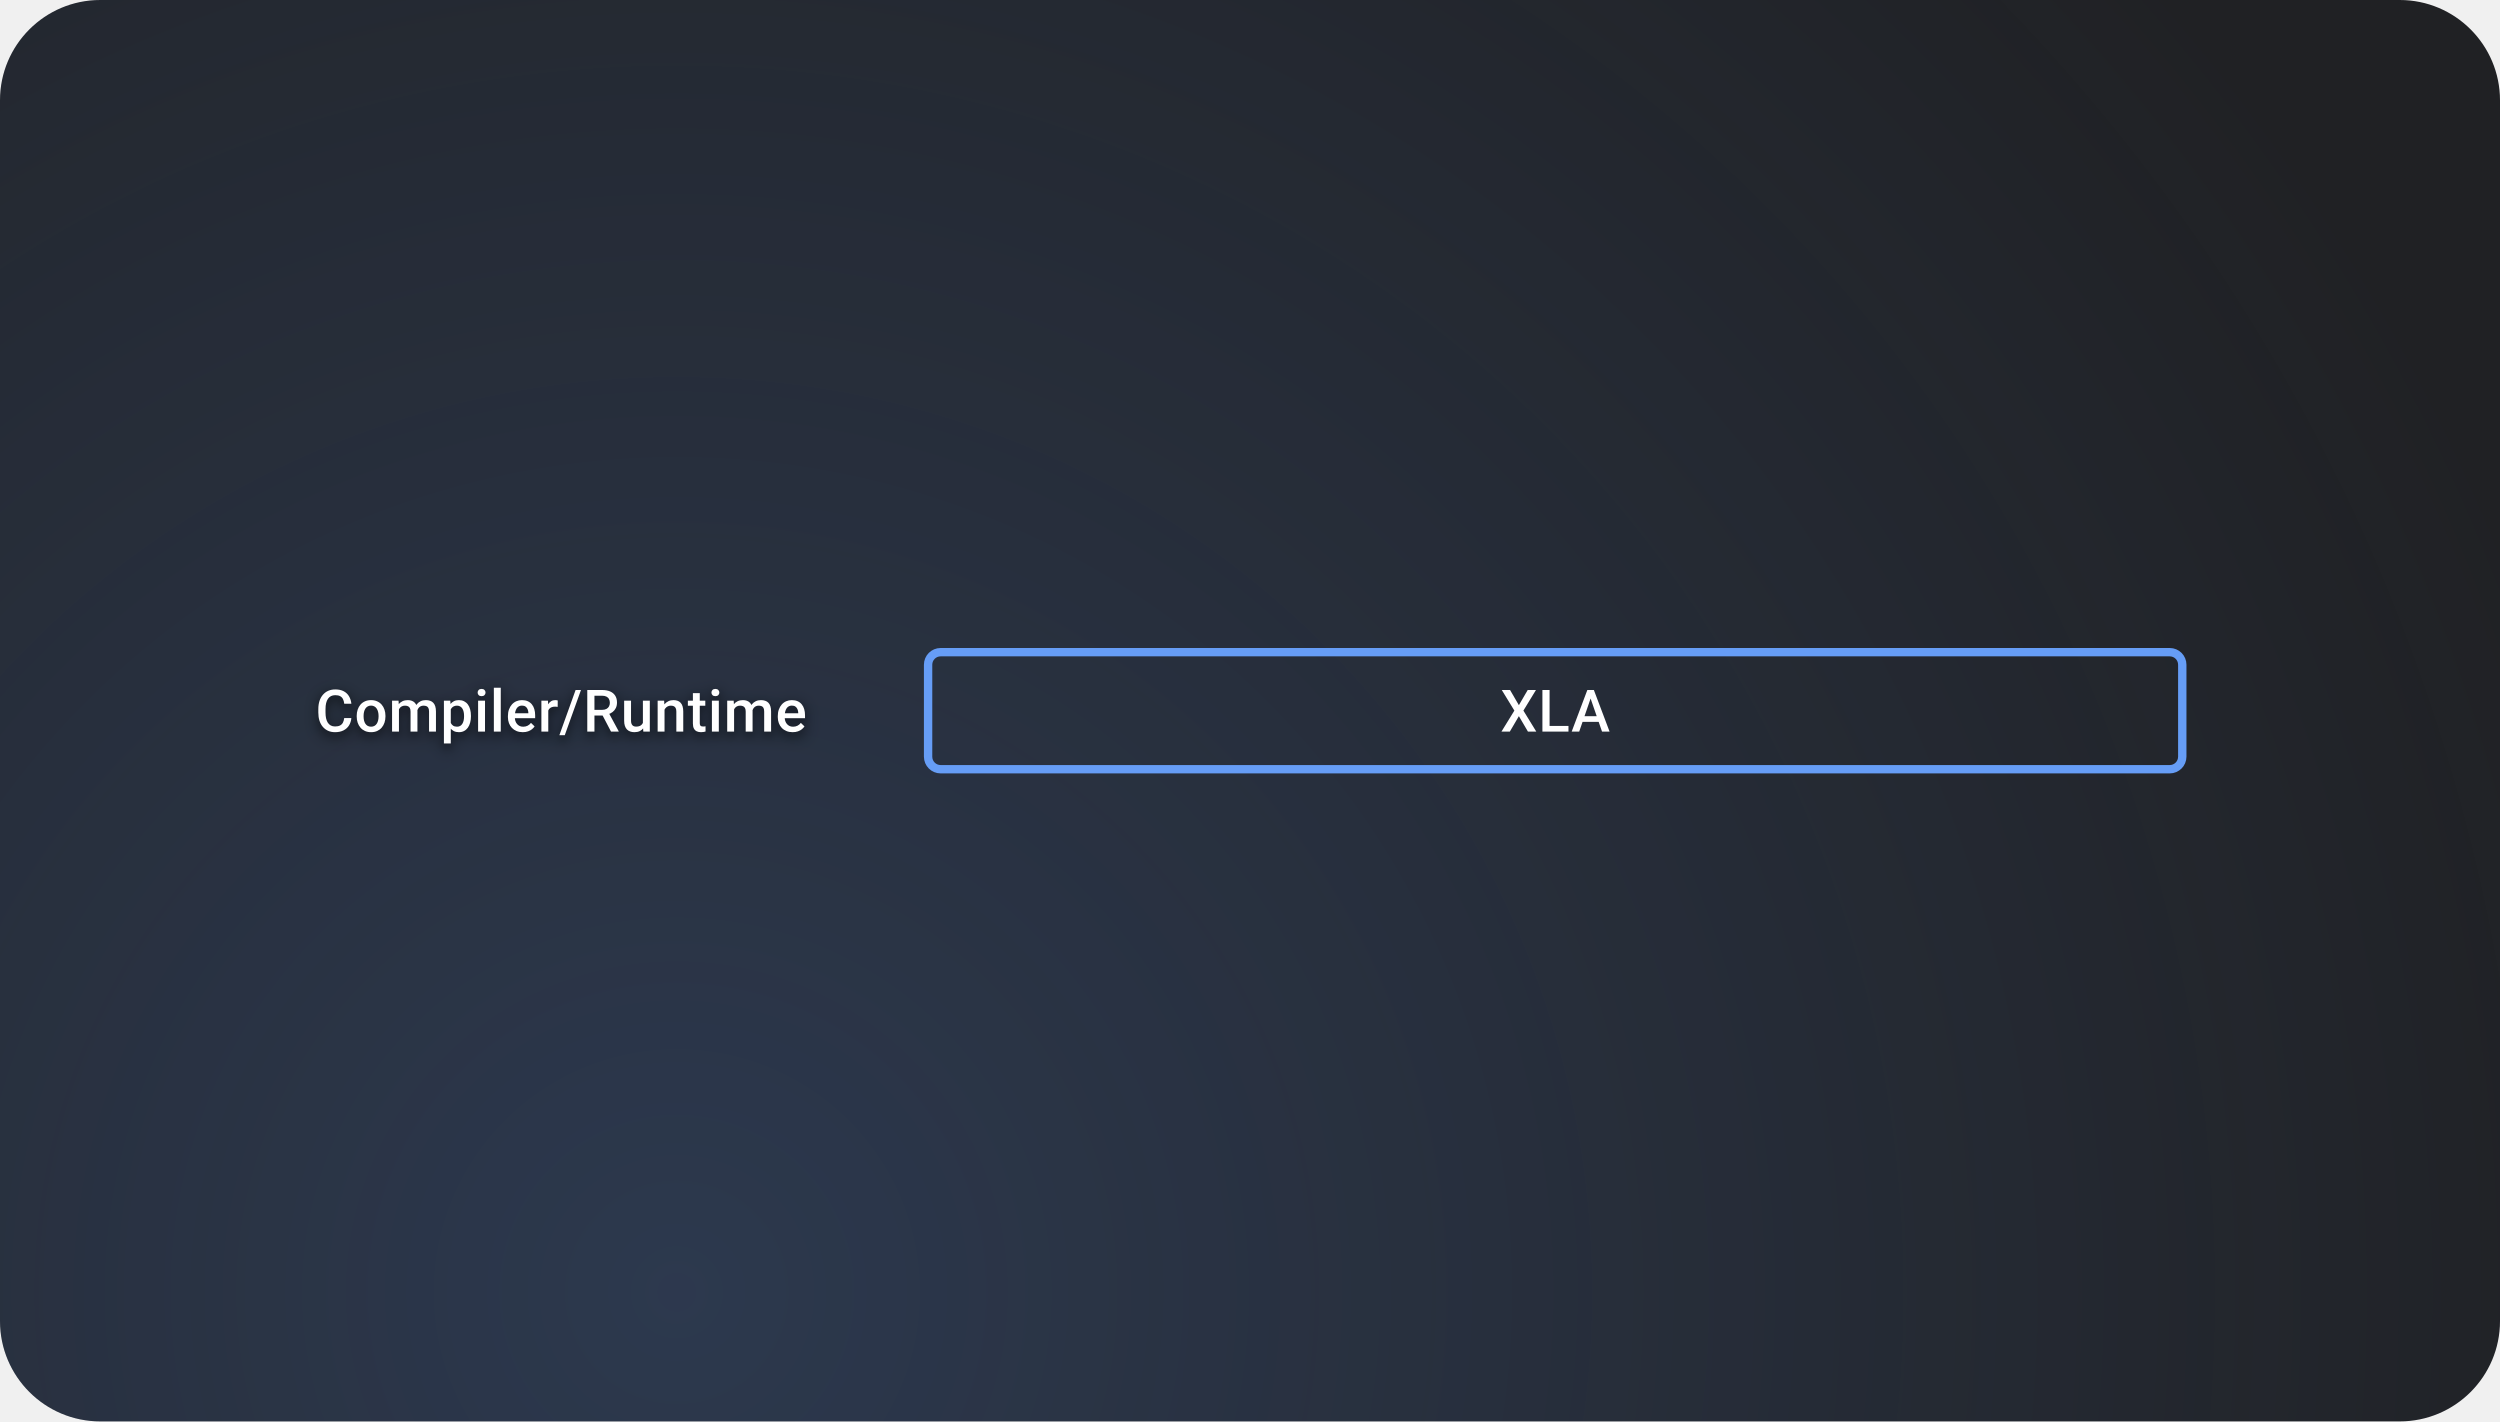
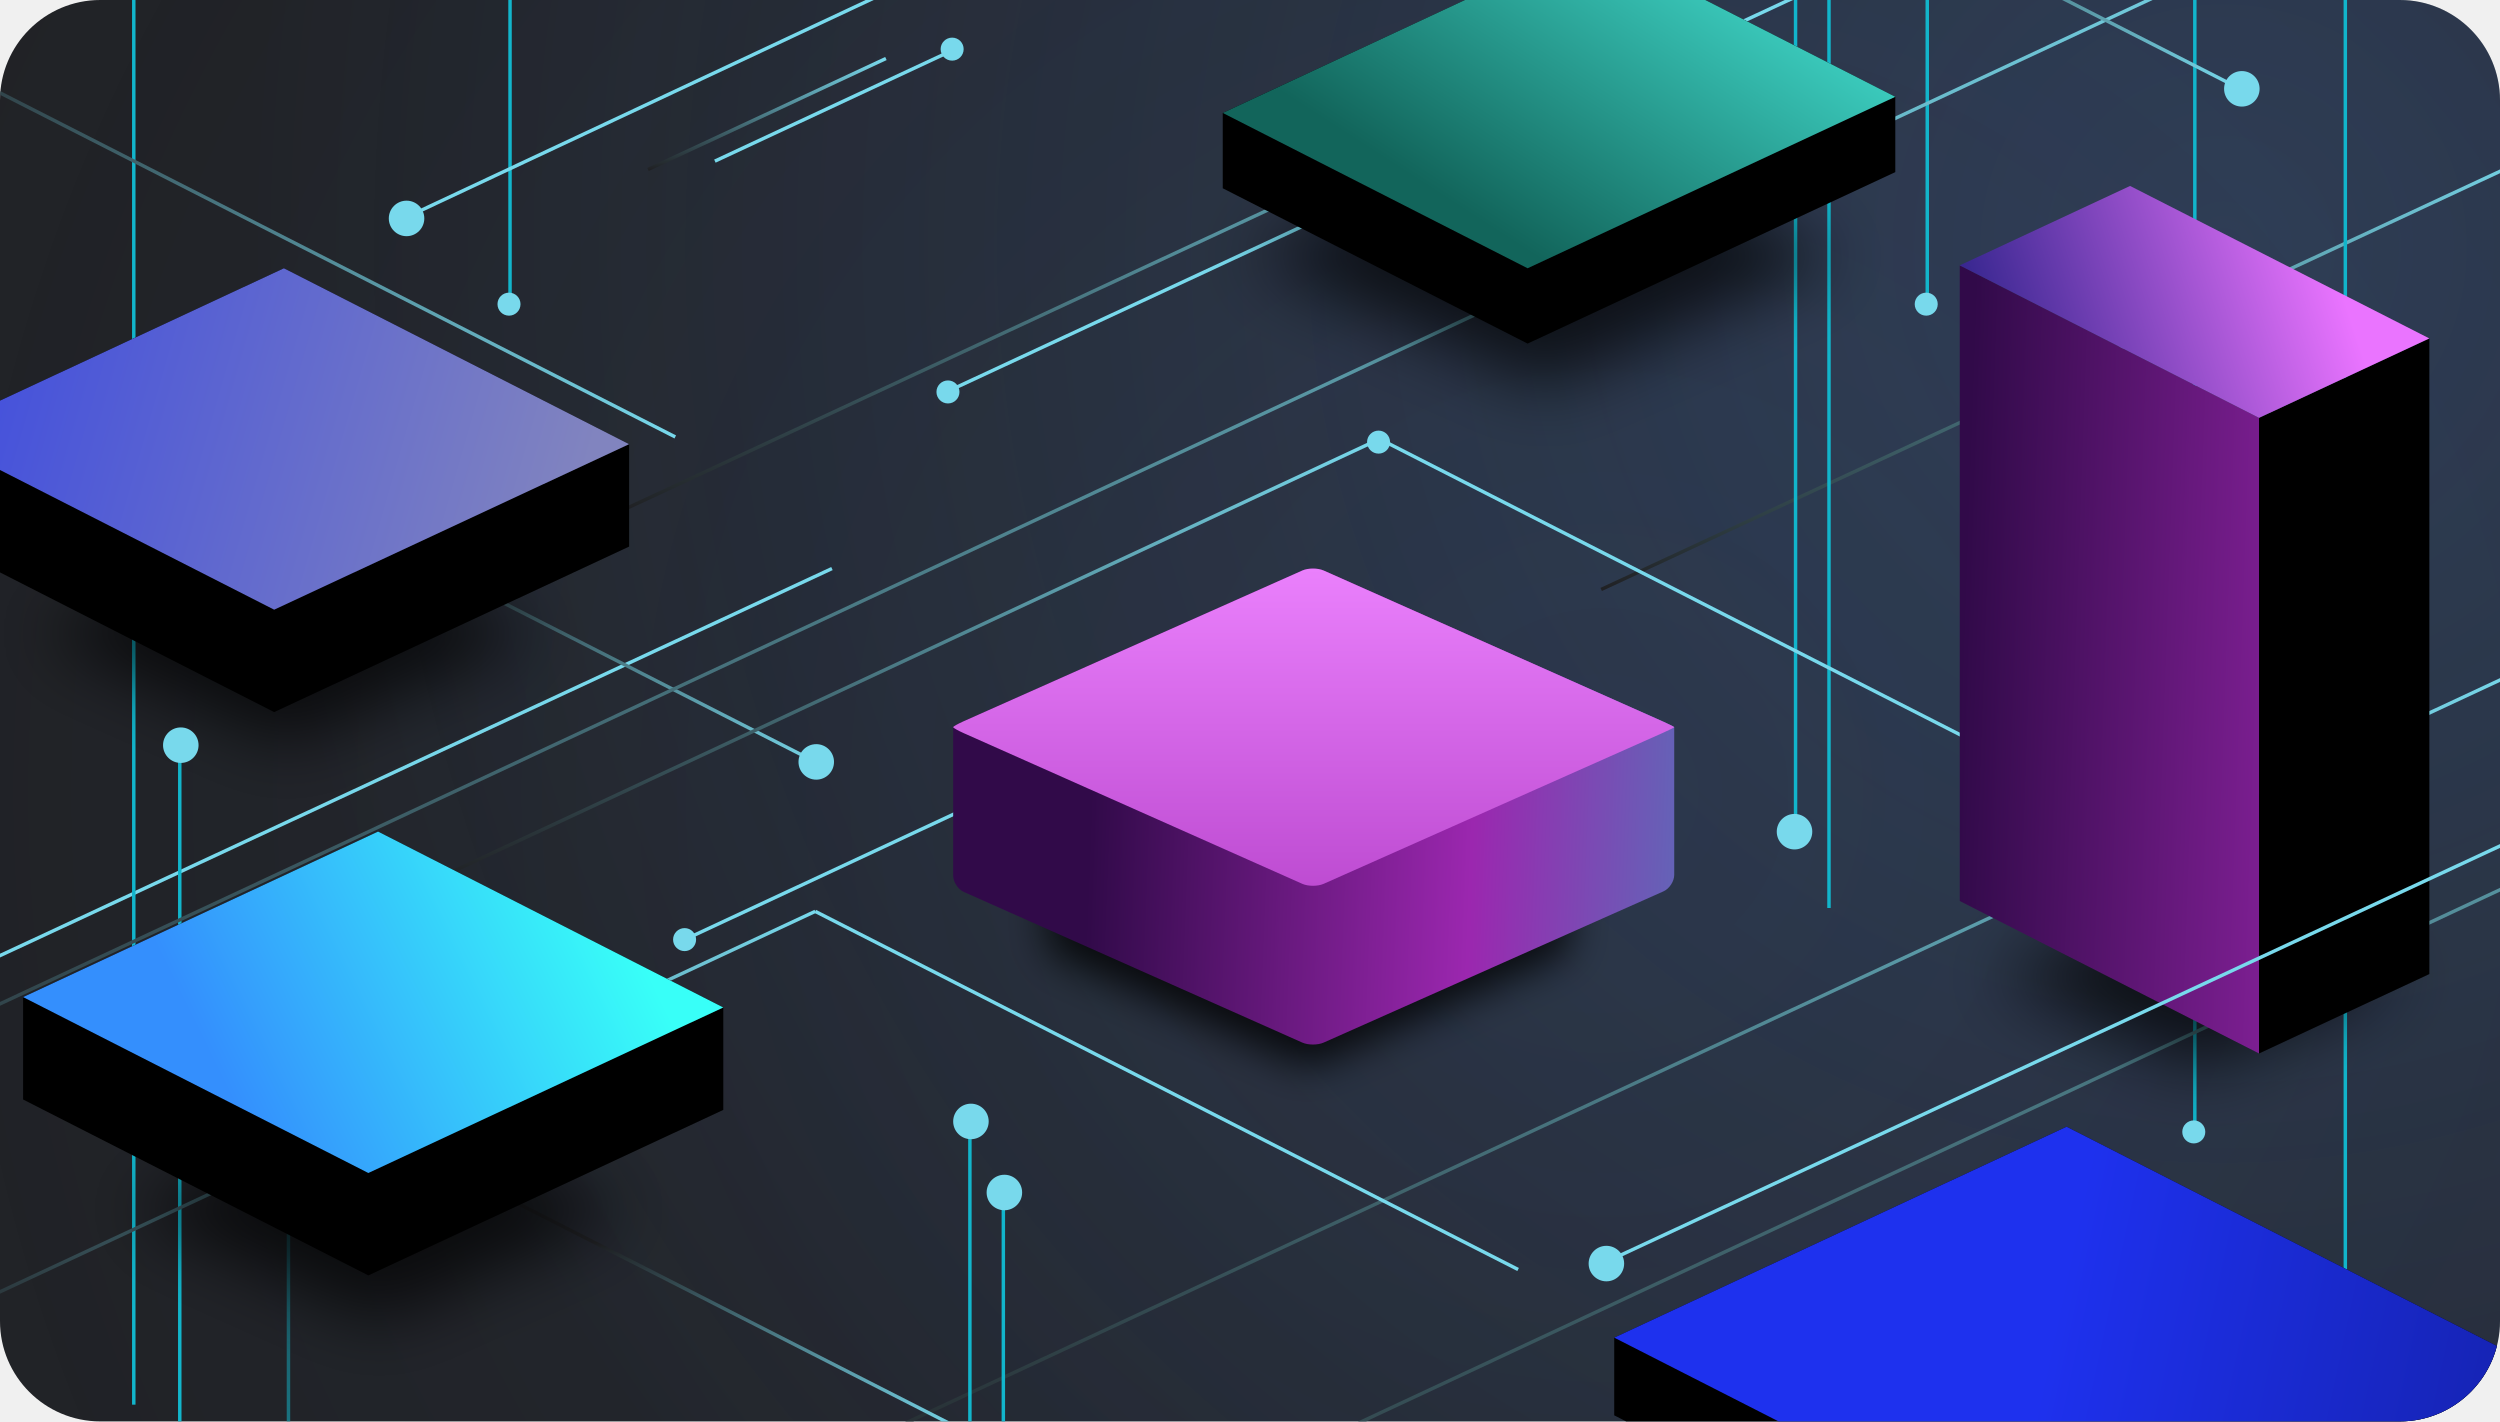
<svg xmlns="http://www.w3.org/2000/svg" width="598" height="340" viewBox="0 0 598 340" fill="none">
-   <g clip-path="url(#clip0_671_90)">
+   <g clip-path="url(#clip0_829_1650)">
    <rect width="598" height="340" rx="24" fill="#202124" />
-     <circle cx="163.5" cy="307.5" r="469.5" fill="url(#paint0_radial_671_90)" fill-opacity="0.2" />
-     <g filter="url(#filter0_dd_671_90)">
-       <path d="M82.334 171.76H84.043C83.988 172.411 83.806 172.993 83.496 173.503C83.186 174.009 82.751 174.408 82.19 174.699C81.63 174.991 80.949 175.137 80.147 175.137C79.531 175.137 78.978 175.027 78.485 174.809C77.993 174.585 77.572 174.271 77.221 173.865C76.87 173.455 76.601 172.961 76.414 172.382C76.232 171.803 76.141 171.156 76.141 170.44V169.613C76.141 168.898 76.234 168.251 76.421 167.672C76.612 167.093 76.886 166.599 77.241 166.188C77.597 165.774 78.023 165.457 78.519 165.238C79.021 165.02 79.584 164.91 80.208 164.91C81.001 164.91 81.671 165.056 82.218 165.348C82.765 165.639 83.189 166.043 83.489 166.558C83.795 167.073 83.981 167.663 84.05 168.328H82.341C82.295 167.9 82.195 167.533 82.04 167.228C81.89 166.922 81.666 166.69 81.37 166.53C81.074 166.366 80.686 166.284 80.208 166.284C79.816 166.284 79.474 166.357 79.183 166.503C78.891 166.649 78.647 166.863 78.451 167.146C78.255 167.428 78.107 167.777 78.007 168.191C77.911 168.602 77.863 169.071 77.863 169.6V170.44C77.863 170.942 77.907 171.397 77.993 171.808C78.084 172.213 78.221 172.562 78.403 172.854C78.59 173.145 78.827 173.371 79.114 173.53C79.401 173.69 79.745 173.77 80.147 173.77C80.634 173.77 81.028 173.692 81.329 173.537C81.634 173.382 81.865 173.157 82.019 172.86C82.179 172.56 82.284 172.193 82.334 171.76ZM85.323 171.384V171.227C85.323 170.693 85.4 170.199 85.555 169.743C85.71 169.283 85.934 168.884 86.225 168.547C86.522 168.205 86.882 167.941 87.305 167.754C87.734 167.562 88.217 167.467 88.755 167.467C89.297 167.467 89.78 167.562 90.204 167.754C90.632 167.941 90.995 168.205 91.291 168.547C91.587 168.884 91.813 169.283 91.968 169.743C92.123 170.199 92.2 170.693 92.2 171.227V171.384C92.2 171.917 92.123 172.411 91.968 172.867C91.813 173.323 91.587 173.722 91.291 174.063C90.995 174.401 90.635 174.665 90.211 174.856C89.787 175.043 89.306 175.137 88.768 175.137C88.226 175.137 87.741 175.043 87.312 174.856C86.888 174.665 86.528 174.401 86.232 174.063C85.936 173.722 85.71 173.323 85.555 172.867C85.4 172.411 85.323 171.917 85.323 171.384ZM86.971 171.227V171.384C86.971 171.716 87.005 172.031 87.073 172.327C87.141 172.623 87.249 172.883 87.394 173.106C87.54 173.33 87.727 173.505 87.955 173.633C88.183 173.76 88.454 173.824 88.768 173.824C89.074 173.824 89.338 173.76 89.561 173.633C89.789 173.505 89.976 173.33 90.122 173.106C90.268 172.883 90.375 172.623 90.443 172.327C90.516 172.031 90.552 171.716 90.552 171.384V171.227C90.552 170.898 90.516 170.589 90.443 170.297C90.375 170.001 90.265 169.739 90.115 169.511C89.969 169.283 89.782 169.105 89.555 168.978C89.331 168.845 89.065 168.779 88.755 168.779C88.445 168.779 88.176 168.845 87.948 168.978C87.725 169.105 87.54 169.283 87.394 169.511C87.249 169.739 87.141 170.001 87.073 170.297C87.005 170.589 86.971 170.898 86.971 171.227ZM95.428 169.107V175H93.781V167.604H95.333L95.428 169.107ZM95.162 171.028L94.601 171.021C94.601 170.511 94.665 170.039 94.793 169.606C94.92 169.174 95.107 168.798 95.353 168.479C95.599 168.155 95.905 167.907 96.269 167.733C96.638 167.556 97.064 167.467 97.547 167.467C97.885 167.467 98.192 167.517 98.47 167.617C98.753 167.713 98.997 167.866 99.202 168.075C99.411 168.285 99.571 168.554 99.68 168.882C99.794 169.21 99.851 169.606 99.851 170.071V175H98.204V170.215C98.204 169.855 98.149 169.572 98.04 169.367C97.935 169.162 97.782 169.016 97.582 168.93C97.386 168.839 97.151 168.793 96.877 168.793C96.568 168.793 96.303 168.852 96.085 168.971C95.87 169.089 95.695 169.251 95.558 169.456C95.421 169.661 95.321 169.898 95.257 170.167C95.194 170.436 95.162 170.723 95.162 171.028ZM99.749 170.591L98.976 170.762C98.976 170.315 99.038 169.894 99.161 169.497C99.288 169.096 99.473 168.745 99.715 168.444C99.96 168.139 100.264 167.9 100.624 167.727C100.984 167.553 101.396 167.467 101.861 167.467C102.239 167.467 102.576 167.519 102.873 167.624C103.173 167.724 103.429 167.884 103.638 168.103C103.848 168.321 104.007 168.606 104.117 168.957C104.226 169.303 104.281 169.723 104.281 170.215V175H102.627V170.208C102.627 169.834 102.572 169.545 102.462 169.34C102.358 169.135 102.207 168.993 102.011 168.916C101.815 168.834 101.581 168.793 101.307 168.793C101.052 168.793 100.826 168.841 100.63 168.937C100.439 169.028 100.277 169.158 100.145 169.326C100.013 169.49 99.913 169.679 99.844 169.894C99.781 170.108 99.749 170.34 99.749 170.591ZM107.83 169.025V177.844H106.183V167.604H107.701L107.83 169.025ZM112.65 171.233V171.377C112.65 171.915 112.586 172.414 112.458 172.874C112.335 173.33 112.151 173.729 111.905 174.07C111.663 174.408 111.365 174.67 111.009 174.856C110.654 175.043 110.244 175.137 109.779 175.137C109.318 175.137 108.915 175.052 108.569 174.884C108.227 174.711 107.938 174.467 107.701 174.152C107.464 173.838 107.272 173.469 107.126 173.045C106.985 172.617 106.885 172.147 106.826 171.637V171.083C106.885 170.541 106.985 170.049 107.126 169.606C107.272 169.164 107.464 168.784 107.701 168.465C107.938 168.146 108.227 167.9 108.569 167.727C108.911 167.553 109.309 167.467 109.765 167.467C110.23 167.467 110.642 167.558 111.002 167.74C111.362 167.918 111.665 168.173 111.912 168.506C112.158 168.834 112.342 169.23 112.465 169.695C112.588 170.156 112.65 170.668 112.65 171.233ZM111.002 171.377V171.233C111.002 170.892 110.97 170.575 110.907 170.283C110.843 169.987 110.743 169.727 110.606 169.504C110.469 169.281 110.294 169.107 110.079 168.984C109.87 168.857 109.617 168.793 109.321 168.793C109.029 168.793 108.778 168.843 108.569 168.943C108.359 169.039 108.184 169.174 108.042 169.347C107.901 169.52 107.792 169.723 107.714 169.955C107.637 170.183 107.582 170.431 107.55 170.7V172.026C107.605 172.354 107.698 172.655 107.83 172.929C107.963 173.202 108.149 173.421 108.391 173.585C108.637 173.744 108.952 173.824 109.334 173.824C109.631 173.824 109.884 173.76 110.093 173.633C110.303 173.505 110.474 173.33 110.606 173.106C110.743 172.879 110.843 172.617 110.907 172.32C110.97 172.024 111.002 171.71 111.002 171.377ZM116.015 167.604V175H114.361V167.604H116.015ZM114.251 165.662C114.251 165.411 114.333 165.204 114.497 165.04C114.666 164.871 114.898 164.787 115.195 164.787C115.486 164.787 115.716 164.871 115.885 165.04C116.054 165.204 116.138 165.411 116.138 165.662C116.138 165.908 116.054 166.113 115.885 166.277C115.716 166.441 115.486 166.523 115.195 166.523C114.898 166.523 114.666 166.441 114.497 166.277C114.333 166.113 114.251 165.908 114.251 165.662ZM119.783 164.5V175H118.129V164.5H119.783ZM125.049 175.137C124.502 175.137 124.007 175.048 123.565 174.87C123.128 174.688 122.754 174.435 122.444 174.111C122.139 173.788 121.904 173.407 121.74 172.97C121.576 172.532 121.494 172.061 121.494 171.555V171.281C121.494 170.702 121.578 170.178 121.747 169.709C121.915 169.24 122.15 168.839 122.451 168.506C122.752 168.169 123.107 167.911 123.517 167.733C123.928 167.556 124.372 167.467 124.85 167.467C125.379 167.467 125.842 167.556 126.238 167.733C126.635 167.911 126.963 168.162 127.222 168.485C127.487 168.804 127.683 169.185 127.81 169.627C127.943 170.069 128.009 170.557 128.009 171.09V171.794H122.294V170.611H126.382V170.481C126.373 170.185 126.313 169.907 126.204 169.647C126.099 169.388 125.937 169.178 125.719 169.019C125.5 168.859 125.208 168.779 124.844 168.779C124.57 168.779 124.326 168.839 124.112 168.957C123.902 169.071 123.727 169.237 123.586 169.456C123.444 169.675 123.335 169.939 123.258 170.249C123.185 170.554 123.148 170.898 123.148 171.281V171.555C123.148 171.878 123.192 172.179 123.278 172.457C123.369 172.73 123.501 172.97 123.675 173.175C123.848 173.38 124.057 173.542 124.304 173.66C124.55 173.774 124.83 173.831 125.144 173.831C125.541 173.831 125.894 173.751 126.204 173.592C126.514 173.432 126.783 173.207 127.011 172.915L127.879 173.756C127.719 173.988 127.512 174.212 127.257 174.426C127.001 174.635 126.689 174.806 126.32 174.938C125.956 175.071 125.532 175.137 125.049 175.137ZM131.148 169.012V175H129.501V167.604H131.073L131.148 169.012ZM133.411 167.556L133.397 169.087C133.297 169.069 133.187 169.055 133.069 169.046C132.955 169.037 132.841 169.032 132.727 169.032C132.445 169.032 132.196 169.073 131.982 169.155C131.768 169.233 131.588 169.347 131.442 169.497C131.301 169.643 131.191 169.821 131.114 170.03C131.036 170.24 130.991 170.475 130.977 170.734L130.601 170.762C130.601 170.297 130.647 169.866 130.738 169.47C130.829 169.073 130.966 168.725 131.148 168.424C131.335 168.123 131.567 167.888 131.845 167.72C132.128 167.551 132.454 167.467 132.823 167.467C132.923 167.467 133.03 167.476 133.144 167.494C133.263 167.512 133.351 167.533 133.411 167.556ZM138.97 165.047L135.094 175.854H133.802L137.685 165.047H138.97ZM140.476 165.047H143.996C144.753 165.047 145.398 165.161 145.931 165.389C146.464 165.617 146.872 165.954 147.154 166.4C147.442 166.842 147.585 167.389 147.585 168.041C147.585 168.538 147.494 168.975 147.312 169.354C147.129 169.732 146.872 170.051 146.539 170.311C146.207 170.566 145.81 170.764 145.35 170.905L144.83 171.158H141.665L141.652 169.798H144.024C144.434 169.798 144.776 169.725 145.049 169.579C145.322 169.433 145.528 169.235 145.664 168.984C145.806 168.729 145.876 168.442 145.876 168.123C145.876 167.777 145.808 167.476 145.671 167.221C145.539 166.961 145.334 166.763 145.056 166.626C144.778 166.485 144.425 166.414 143.996 166.414H142.192V175H140.476V165.047ZM146.156 175L143.819 170.529L145.616 170.522L147.988 174.911V175H146.156ZM153.78 173.257V167.604H155.435V175H153.876L153.78 173.257ZM154.013 171.719L154.566 171.705C154.566 172.202 154.512 172.66 154.402 173.079C154.293 173.494 154.124 173.856 153.896 174.166C153.669 174.471 153.377 174.711 153.021 174.884C152.666 175.052 152.24 175.137 151.743 175.137C151.383 175.137 151.053 175.084 150.752 174.979C150.451 174.875 150.191 174.713 149.973 174.494C149.758 174.275 149.592 173.991 149.474 173.64C149.355 173.289 149.296 172.869 149.296 172.382V167.604H150.943V172.396C150.943 172.664 150.975 172.89 151.039 173.072C151.103 173.25 151.189 173.394 151.299 173.503C151.408 173.612 151.536 173.69 151.682 173.735C151.827 173.781 151.982 173.804 152.146 173.804C152.616 173.804 152.985 173.713 153.254 173.53C153.527 173.343 153.721 173.093 153.835 172.778C153.953 172.464 154.013 172.111 154.013 171.719ZM158.957 169.183V175H157.309V167.604H158.861L158.957 169.183ZM158.663 171.028L158.13 171.021C158.134 170.497 158.207 170.017 158.348 169.579C158.494 169.142 158.695 168.766 158.95 168.451C159.21 168.137 159.52 167.895 159.88 167.727C160.24 167.553 160.641 167.467 161.083 167.467C161.438 167.467 161.76 167.517 162.047 167.617C162.338 167.713 162.587 167.87 162.792 168.089C163.001 168.308 163.161 168.592 163.27 168.943C163.38 169.29 163.434 169.716 163.434 170.222V175H161.78V170.215C161.78 169.859 161.728 169.579 161.623 169.374C161.523 169.164 161.374 169.016 161.179 168.93C160.987 168.839 160.748 168.793 160.461 168.793C160.178 168.793 159.925 168.852 159.702 168.971C159.479 169.089 159.29 169.251 159.135 169.456C158.984 169.661 158.868 169.898 158.786 170.167C158.704 170.436 158.663 170.723 158.663 171.028ZM168.707 167.604V168.807H164.537V167.604H168.707ZM165.74 165.792H167.387V172.956C167.387 173.184 167.419 173.359 167.483 173.482C167.551 173.601 167.645 173.681 167.763 173.722C167.882 173.763 168.021 173.783 168.18 173.783C168.294 173.783 168.404 173.776 168.508 173.763C168.613 173.749 168.698 173.735 168.761 173.722L168.768 174.979C168.631 175.021 168.472 175.057 168.29 175.089C168.112 175.121 167.907 175.137 167.674 175.137C167.296 175.137 166.961 175.071 166.67 174.938C166.378 174.802 166.15 174.581 165.986 174.275C165.822 173.97 165.74 173.564 165.74 173.059V165.792ZM171.942 167.604V175H170.287V167.604H171.942ZM170.178 165.662C170.178 165.411 170.26 165.204 170.424 165.04C170.593 164.871 170.825 164.787 171.121 164.787C171.413 164.787 171.643 164.871 171.812 165.04C171.981 165.204 172.065 165.411 172.065 165.662C172.065 165.908 171.981 166.113 171.812 166.277C171.643 166.441 171.413 166.523 171.121 166.523C170.825 166.523 170.593 166.441 170.424 166.277C170.26 166.113 170.178 165.908 170.178 165.662ZM175.594 169.107V175H173.946V167.604H175.498L175.594 169.107ZM175.327 171.028L174.767 171.021C174.767 170.511 174.831 170.039 174.958 169.606C175.086 169.174 175.273 168.798 175.519 168.479C175.765 168.155 176.07 167.907 176.435 167.733C176.804 167.556 177.23 167.467 177.713 167.467C178.05 167.467 178.358 167.517 178.636 167.617C178.918 167.713 179.162 167.866 179.367 168.075C179.577 168.285 179.737 168.554 179.846 168.882C179.96 169.21 180.017 169.606 180.017 170.071V175H178.369V170.215C178.369 169.855 178.315 169.572 178.205 169.367C178.1 169.162 177.948 169.016 177.747 168.93C177.551 168.839 177.317 168.793 177.043 168.793C176.733 168.793 176.469 168.852 176.25 168.971C176.036 169.089 175.861 169.251 175.724 169.456C175.587 169.661 175.487 169.898 175.423 170.167C175.359 170.436 175.327 170.723 175.327 171.028ZM179.914 170.591L179.142 170.762C179.142 170.315 179.203 169.894 179.326 169.497C179.454 169.096 179.639 168.745 179.88 168.444C180.126 168.139 180.429 167.9 180.789 167.727C181.149 167.553 181.562 167.467 182.027 167.467C182.405 167.467 182.742 167.519 183.038 167.624C183.339 167.724 183.594 167.884 183.804 168.103C184.014 168.321 184.173 168.606 184.282 168.957C184.392 169.303 184.446 169.723 184.446 170.215V175H182.792V170.208C182.792 169.834 182.738 169.545 182.628 169.34C182.523 169.135 182.373 168.993 182.177 168.916C181.981 168.834 181.746 168.793 181.473 168.793C181.218 168.793 180.992 168.841 180.796 168.937C180.605 169.028 180.443 169.158 180.311 169.326C180.179 169.49 180.078 169.679 180.01 169.894C179.946 170.108 179.914 170.34 179.914 170.591ZM189.603 175.137C189.056 175.137 188.561 175.048 188.119 174.87C187.682 174.688 187.308 174.435 186.998 174.111C186.693 173.788 186.458 173.407 186.294 172.97C186.13 172.532 186.048 172.061 186.048 171.555V171.281C186.048 170.702 186.132 170.178 186.301 169.709C186.469 169.24 186.704 168.839 187.005 168.506C187.306 168.169 187.661 167.911 188.071 167.733C188.481 167.556 188.926 167.467 189.404 167.467C189.933 167.467 190.396 167.556 190.792 167.733C191.188 167.911 191.517 168.162 191.776 168.485C192.041 168.804 192.237 169.185 192.364 169.627C192.496 170.069 192.562 170.557 192.562 171.09V171.794H186.848V170.611H190.936V170.481C190.926 170.185 190.867 169.907 190.758 169.647C190.653 169.388 190.491 169.178 190.272 169.019C190.054 168.859 189.762 168.779 189.397 168.779C189.124 168.779 188.88 168.839 188.666 168.957C188.456 169.071 188.281 169.237 188.14 169.456C187.998 169.675 187.889 169.939 187.812 170.249C187.739 170.554 187.702 170.898 187.702 171.281V171.555C187.702 171.878 187.745 172.179 187.832 172.457C187.923 172.73 188.055 172.97 188.229 173.175C188.402 173.38 188.611 173.542 188.857 173.66C189.104 173.774 189.384 173.831 189.698 173.831C190.095 173.831 190.448 173.751 190.758 173.592C191.068 173.432 191.337 173.207 191.564 172.915L192.433 173.756C192.273 173.988 192.066 174.212 191.811 174.426C191.555 174.635 191.243 174.806 190.874 174.938C190.509 175.071 190.086 175.137 189.603 175.137Z" fill="white" />
+     <circle cx="529.5" cy="60.5" r="469.5" fill="url(#paint0_radial_829_1650)" fill-opacity="0.2" />
+     <circle cx="382.5" cy="189.5" r="469.5" fill="url(#paint1_radial_829_1650)" fill-opacity="0.08" />
+     <g clip-path="url(#clip1_829_1650)">
+       <path d="M-31 243L199 136" stroke="#78D9EC" stroke-width="0.828" stroke-miterlimit="10" />
+       <path d="M181 357L608 158" stroke="url(#paint2_linear_829_1650)" stroke-width="0.828" stroke-miterlimit="10" />
+       <path d="M67 117L198.401 183.952" stroke="url(#paint3_linear_829_1650)" stroke-width="0.828" stroke-miterlimit="10" />
+       <path d="M383 141L613 34" stroke="url(#paint4_linear_829_1650)" stroke-width="0.828" stroke-miterlimit="10" />
+       <path d="M228 93L458 -14" stroke="#78D9EC" stroke-width="0.828" stroke-miterlimit="10" />
+       <path d="M149 122L379 15" stroke="url(#paint5_linear_829_1650)" stroke-width="0.828" stroke-miterlimit="10" />
+       <path d="M77 264L231.836 342.893" stroke="url(#paint6_linear_829_1650)" stroke-width="0.828" stroke-miterlimit="10" />
+       <path d="M43 177V428.185" stroke="#12B5CB" stroke-width="0.828" stroke-miterlimit="10" />
+       <path d="M232 267V518.185" stroke="#12B5CB" stroke-width="0.828" stroke-miterlimit="10" />
+       <path d="M240 284V535.185" stroke="#12B5CB" stroke-width="0.828" stroke-miterlimit="10" />
+       <path d="M437.495 217.186L437.495 -34" stroke="#12B5CB" stroke-width="0.828" stroke-miterlimit="10" />
+       <path d="M429.495 200.186L429.495 -51" stroke="#12B5CB" stroke-width="0.828" stroke-miterlimit="10" />
+       <path d="M69 289V414.291" stroke="url(#paint7_linear_829_1650)" stroke-width="0.828" stroke-miterlimit="10" />
+       <path d="M525 -24V269.85" stroke="#12B5CB" stroke-width="0.828" stroke-miterlimit="10" />
+       <path d="M461 -222V71.85" stroke="#12B5CB" stroke-width="0.828" stroke-miterlimit="10" />
+       <path d="M561 -24V336" stroke="#12B5CB" stroke-width="0.828" stroke-miterlimit="10" />
+       <path d="M32 -24V336" stroke="#12B5CB" stroke-width="0.828" stroke-miterlimit="10" />
+       <path d="M122 -286V74" stroke="#12B5CB" stroke-width="0.828" stroke-miterlimit="10" />
+       <path d="M330 105L498.13 190.667" stroke="#78D9EC" stroke-width="0.828" stroke-miterlimit="10" />
+       <path d="M195 218L363.13 303.667" stroke="#78D9EC" stroke-width="0.828" stroke-miterlimit="10" />
+       <path d="M162 225.585L238.312 190" stroke="#78D9EC" stroke-width="0.828" stroke-miterlimit="10" />
+       <path d="M105 210L330 105" stroke="url(#paint8_linear_829_1650)" stroke-width="0.828" stroke-miterlimit="10" />
+       <path d="M161 417L878 82" stroke="url(#paint9_linear_829_1650)" stroke-width="0.828" stroke-miterlimit="10" />
+       <path d="M-141 306L576 -29" stroke="url(#paint10_linear_829_1650)" stroke-width="0.828" stroke-miterlimit="10" />
+       <path d="M-30 323L195 218" stroke="url(#paint11_linear_829_1650)" stroke-width="0.828" stroke-miterlimit="10" />
+       <g filter="url(#filter0_d_829_1650)">
+         <path d="M370.026 11.097C369.736 10.968 369.264 10.968 368.974 11.097L300.217 41.766C299.928 41.894 299.928 42.106 300.217 42.234L368.974 72.903C369.264 73.032 369.736 73.032 370.026 72.903L438.783 42.234C439.072 42.106 439.072 41.894 438.783 41.766L370.026 11.097Z" fill="#495353" />
+       </g>
+       <path d="M453.355 23.154L380.439 -14L292.481 27.015V45.035L365.397 82.188L453.355 41.173V23.154Z" fill="black" />
+       <path d="M365.397 64.169L453.355 23.154L380.439 -14L292.481 27.015L365.397 64.169Z" fill="url(#paint12_linear_829_1650)" />
+       <g filter="url(#filter1_d_829_1650)">
+         <path d="M91.043 244.082C90.799 243.973 90.4 243.973 90.157 244.082L32.183 270.029C31.939 270.138 31.939 270.317 32.183 270.426L90.157 296.373C90.4 296.482 90.799 296.482 91.043 296.373L149.017 270.426C149.261 270.317 149.261 270.138 149.017 270.029L91.043 244.082Z" fill="#495353" />
+       </g>
+       <g filter="url(#filter2_d_829_1650)">
+         <path d="M69.043 106.082C68.799 105.973 68.4 105.973 68.157 106.082L10.183 132.029C9.939 132.138 9.939 132.317 10.183 132.426L68.157 158.373C68.4 158.482 68.799 158.482 69.043 158.373L127.017 132.426C127.261 132.317 127.261 132.138 127.017 132.029L69.043 106.082Z" fill="#495353" />
+       </g>
+       <path d="M150.487 106.246L67.907 64.169L-17 103.761V128.257L65.58 170.335L150.487 130.742V106.246Z" fill="black" />
+       <path d="M173.011 240.988L90.432 198.91L5.525 238.503V262.999L88.104 305.076L173.011 265.484V240.988Z" fill="black" />
+       <path d="M150.487 106.246L67.907 64.169L-17 103.761L65.58 145.839L150.487 106.246Z" fill="url(#paint13_linear_829_1650)" />
+       <path d="M173.011 240.988L90.432 198.91L5.525 238.503L88.104 280.581L173.011 240.988Z" fill="url(#paint14_linear_829_1650)" />
+       <g filter="url(#filter3_d_829_1650)">
+         <path d="M526.363 193.067C526.163 192.978 525.837 192.978 525.637 193.067L478.15 214.337C477.95 214.427 477.95 214.573 478.15 214.663L525.637 235.933C525.837 236.022 526.163 236.022 526.363 235.933L573.85 214.663C574.05 214.573 574.05 214.427 573.85 214.337L526.363 193.067Z" fill="#495353" />
+       </g>
+       <path d="M684.446 366.378L494.329 269.506L386.121 319.964V338.547L576.238 435.419L684.446 384.961V366.378Z" fill="black" />
+       <path d="M540.355 99.95L468.775 63.477V215.519L540.357 251.993L540.355 251.992V99.95Z" fill="url(#paint15_linear_829_1650)" />
+       <path d="M540.357 99.951L540.355 99.95V251.992L540.357 251.993L581.1 232.995V80.953L540.357 99.951Z" fill="black" />
+       <path d="M581.1 80.953L509.517 44.479L468.775 63.477L540.357 99.951L581.1 80.953Z" fill="url(#paint16_linear_829_1650)" />
+       <path d="M684.446 366.378L494.329 269.506L386.121 319.964L576.238 416.836L684.446 366.378Z" fill="url(#paint17_linear_829_1650)" />
+       <g filter="url(#filter4_d_829_1650)">
+         <path d="M315.963 162.569C314.945 162.115 313.279 162.115 312.26 162.569L253.642 188.682C252.623 189.136 251.79 189.607 251.79 189.729V215.451C251.79 216.566 252.623 217.85 253.642 218.303L312.26 244.417C313.279 244.87 314.945 244.87 315.963 244.417L374.835 218.191C375.854 217.737 376.687 216.453 376.687 215.338V189.73C376.687 189.669 375.854 189.249 374.835 188.795L315.963 162.569Z" fill="url(#paint18_linear_829_1650)" />
+       </g>
+       <path d="M316.62 136.469C315.213 135.844 312.912 135.844 311.506 136.469L230.557 172.495C229.15 173.121 228 173.771 228 173.94V209.425C228 210.964 229.151 212.735 230.557 213.36L311.506 249.386C312.912 250.012 315.213 250.012 316.62 249.386L397.919 213.205C399.326 212.579 400.476 210.808 400.476 209.269V173.941C400.476 173.857 399.325 173.277 397.919 172.651L316.62 136.469Z" fill="url(#paint19_linear_829_1650)" />
+       <path d="M316.62 136.469C315.213 135.844 312.913 135.844 311.506 136.469L230.557 172.495C229.15 173.121 228 173.771 228 173.94C228 174.109 229.151 174.76 230.557 175.385L260.409 188.671C261.815 189.297 264.116 190.321 265.523 190.947L311.506 211.411C312.913 212.037 315.214 212.037 316.62 211.411L362.604 190.947C364.01 190.321 366.311 189.297 367.718 188.671L397.92 175.23C399.326 174.604 400.477 174.024 400.477 173.94C400.477 173.857 399.326 173.276 397.92 172.65L316.62 136.469Z" fill="url(#paint20_linear_829_1650)" />
+       <path d="M-75 -16L161.524 104.516" stroke="url(#paint21_linear_829_1650)" stroke-width="0.828" stroke-miterlimit="10" />
+       <path d="M345 -76L535.813 21.224" stroke="url(#paint22_linear_829_1650)" stroke-width="0.828" stroke-miterlimit="10" />
+       <path d="M155 40.538L211.911 14" stroke="url(#paint23_linear_829_1650)" stroke-width="0.828" stroke-miterlimit="10" />
+       <path d="M171 38.538L227.911 12" stroke="#78D9EC" stroke-width="0.828" stroke-miterlimit="10" />
+       <path d="M95 53L272 -30" stroke="#78D9EC" stroke-width="0.828" stroke-miterlimit="10" />
+       <path d="M386 301L631 187" stroke="#78D9EC" stroke-width="0.828" stroke-miterlimit="10" />
+       <path d="M195.248 186.495C197.593 186.495 199.495 184.593 199.495 182.248C199.495 179.902 197.593 178 195.248 178C192.902 178 191 179.902 191 182.248C191 184.593 192.902 186.495 195.248 186.495Z" fill="#78D9EC" />
+       <path d="M536.248 25.495C538.593 25.495 540.495 23.593 540.495 21.247C540.495 18.902 538.593 17 536.248 17C533.902 17 532 18.902 532 21.247C532 23.593 533.902 25.495 536.248 25.495Z" fill="#78D9EC" />
+       <path d="M163.753 227.507C165.274 227.507 166.507 226.274 166.507 224.753C166.507 223.233 165.274 222 163.753 222C162.233 222 161 223.233 161 224.753C161 226.274 162.233 227.507 163.753 227.507Z" fill="#78D9EC" />
+       <path d="M329.753 108.507C331.274 108.507 332.507 107.274 332.507 105.753C332.507 104.233 331.274 103 329.753 103C328.233 103 327 104.233 327 105.753C327 107.274 328.233 108.507 329.753 108.507Z" fill="#78D9EC" />
+       <path d="M232.247 272.495C234.593 272.495 236.495 270.593 236.495 268.247C236.495 265.902 234.593 264 232.247 264C229.902 264 228 265.902 228 268.247C228 270.593 229.902 272.495 232.247 272.495Z" fill="#78D9EC" />
+       <path d="M240.247 289.495C242.593 289.495 244.495 287.593 244.495 285.247C244.495 282.902 242.593 281 240.247 281C237.902 281 236 282.902 236 285.247C236 287.593 237.902 289.495 240.247 289.495Z" fill="#78D9EC" />
+       <path d="M384.248 306.495C386.593 306.495 388.495 304.593 388.495 302.247C388.495 299.902 386.593 298 384.248 298C381.902 298 380 299.902 380 302.247C380 304.593 381.902 306.495 384.248 306.495Z" fill="#78D9EC" />
+       <path d="M43.248 182.495C45.593 182.495 47.495 180.593 47.495 178.247C47.495 175.902 45.593 174 43.248 174C40.902 174 39 175.902 39 178.247C39 180.593 40.902 182.495 43.248 182.495Z" fill="#78D9EC" />
+       <path d="M97.248 48C94.902 48 93 49.902 93 52.248C93 54.593 94.902 56.495 97.248 56.495C99.593 56.495 101.495 54.593 101.495 52.248C101.495 49.902 99.593 48 97.248 48Z" fill="#78D9EC" />
+       <path d="M429.247 194.691C426.902 194.691 425 196.592 425 198.938C425 201.284 426.902 203.186 429.247 203.186C431.593 203.186 433.495 201.284 433.495 198.938C433.495 196.592 431.593 194.691 429.247 194.691Z" fill="#78D9EC" />
+       <path d="M524.753 273.507C526.274 273.507 527.506 272.274 527.506 270.753C527.506 269.233 526.274 268 524.753 268C523.233 268 522 269.233 522 270.753C522 272.274 523.233 273.507 524.753 273.507Z" fill="#78D9EC" />
+       <path d="M226.753 96.507C228.274 96.507 229.506 95.274 229.506 93.753C229.506 92.233 228.274 91 226.753 91C225.233 91 224 92.233 224 93.753C224 95.274 225.233 96.507 226.753 96.507Z" fill="#78D9EC" />
+       <path d="M227.753 14.507C229.274 14.507 230.506 13.274 230.506 11.753C230.506 10.233 229.274 9 227.753 9C226.233 9 225 10.233 225 11.753C225 13.274 226.233 14.507 227.753 14.507Z" fill="#78D9EC" />
+       <path d="M460.753 75.507C462.274 75.507 463.506 74.274 463.506 72.753C463.506 71.233 462.274 70 460.753 70C459.233 70 458 71.233 458 72.753C458 74.274 459.233 75.507 460.753 75.507Z" fill="#78D9EC" />
+       <path d="M121.753 75.507C123.274 75.507 124.506 74.274 124.506 72.753C124.506 71.233 123.274 70 121.753 70C120.233 70 119 71.233 119 72.753C119 74.274 120.233 75.507 121.753 75.507Z" fill="#78D9EC" />
    </g>
-     <rect x="222" y="156" width="300" height="28" rx="3" stroke="#669DF6" stroke-width="2" />
-     <path d="M361.204 165.047L363.317 168.677L365.429 165.047H367.404L364.397 169.976L367.48 175H365.484L363.317 171.302L361.15 175H359.147L362.237 169.976L359.222 165.047H361.204ZM375.179 173.64V175H370.182V173.64H375.179ZM370.66 165.047V175H368.944V165.047H370.66ZM380.718 166.373L377.744 175H375.946L379.692 165.047H380.841L380.718 166.373ZM383.206 175L380.225 166.373L380.096 165.047H381.251L385.011 175H383.206ZM383.062 171.309V172.669H377.648V171.309H383.062Z" fill="white" />
  </g>
  <defs>
-     <filter id="filter0_dd_671_90" x="72.141" y="161.5" width="124.422" height="21.344" filterUnits="userSpaceOnUse" color-interpolation-filters="sRGB">
-       <feFlood flood-opacity="0" result="BackgroundImageFix" />
-       <feColorMatrix in="SourceAlpha" type="matrix" values="0 0 0 0 0 0 0 0 0 0 0 0 0 0 0 0 0 0 127 0" result="hardAlpha" />
-       <feOffset dy="1" />
-       <feGaussianBlur stdDeviation="1" />
-       <feColorMatrix type="matrix" values="0 0 0 0 0 0 0 0 0 0 0 0 0 0 0 0 0 0 0.3 0" />
-       <feBlend mode="normal" in2="BackgroundImageFix" result="effect1_dropShadow_671_90" />
-       <feColorMatrix in="SourceAlpha" type="matrix" values="0 0 0 0 0 0 0 0 0 0 0 0 0 0 0 0 0 0 127 0" result="hardAlpha" />
-       <feMorphology radius="1" operator="dilate" in="SourceAlpha" result="effect2_dropShadow_671_90" />
-       <feOffset dy="1" />
-       <feGaussianBlur stdDeviation="1.5" />
-       <feColorMatrix type="matrix" values="0 0 0 0 0 0 0 0 0 0 0 0 0 0 0 0 0 0 0.15 0" />
-       <feBlend mode="normal" in2="effect1_dropShadow_671_90" result="effect2_dropShadow_671_90" />
-       <feBlend mode="normal" in="SourceGraphic" in2="effect2_dropShadow_671_90" result="shape" />
-     </filter>
-     <radialGradient id="paint0_radial_671_90" cx="0" cy="0" r="1" gradientUnits="userSpaceOnUse" gradientTransform="translate(163.5 307.5) rotate(90) scale(469.5)">
+     <filter id="filter0_d_829_1650" x="283.485" y="11" width="172.029" height="97.74" filterUnits="userSpaceOnUse" color-interpolation-filters="sRGB">
+       <feFlood flood-opacity="0" result="BackgroundImageFix" />
+       <feColorMatrix in="SourceAlpha" type="matrix" values="0 0 0 0 0 0 0 0 0 0 0 0 0 0 0 0 0 0 127 0" result="hardAlpha" />
+       <feOffset dy="19.226" />
+       <feGaussianBlur stdDeviation="8.257" />
+       <feComposite in2="hardAlpha" operator="out" />
+       <feColorMatrix type="matrix" values="0 0 0 0 0 0 0 0 0 0 0 0 0 0 0 0 0 0 0.69 0" />
+       <feBlend mode="normal" in2="BackgroundImageFix" result="effect1_dropShadow_829_1650" />
+       <feBlend mode="normal" in="SourceGraphic" in2="effect1_dropShadow_829_1650" result="shape" />
+     </filter>
+     <filter id="filter1_d_829_1650" x="15.486" y="244" width="150.229" height="88.195" filterUnits="userSpaceOnUse" color-interpolation-filters="sRGB">
+       <feFlood flood-opacity="0" result="BackgroundImageFix" />
+       <feColorMatrix in="SourceAlpha" type="matrix" values="0 0 0 0 0 0 0 0 0 0 0 0 0 0 0 0 0 0 127 0" result="hardAlpha" />
+       <feOffset dy="19.226" />
+       <feGaussianBlur stdDeviation="8.257" />
+       <feComposite in2="hardAlpha" operator="out" />
+       <feColorMatrix type="matrix" values="0 0 0 0 0 0 0 0 0 0 0 0 0 0 0 0 0 0 0.69 0" />
+       <feBlend mode="normal" in2="BackgroundImageFix" result="effect1_dropShadow_829_1650" />
+       <feBlend mode="normal" in="SourceGraphic" in2="effect1_dropShadow_829_1650" result="shape" />
+     </filter>
+     <filter id="filter2_d_829_1650" x="-6.515" y="106" width="150.229" height="88.195" filterUnits="userSpaceOnUse" color-interpolation-filters="sRGB">
+       <feFlood flood-opacity="0" result="BackgroundImageFix" />
+       <feColorMatrix in="SourceAlpha" type="matrix" values="0 0 0 0 0 0 0 0 0 0 0 0 0 0 0 0 0 0 127 0" result="hardAlpha" />
+       <feOffset dy="19.226" />
+       <feGaussianBlur stdDeviation="8.257" />
+       <feComposite in2="hardAlpha" operator="out" />
+       <feColorMatrix type="matrix" values="0 0 0 0 0 0 0 0 0 0 0 0 0 0 0 0 0 0 0.69 0" />
+       <feBlend mode="normal" in2="BackgroundImageFix" result="effect1_dropShadow_829_1650" />
+       <feBlend mode="normal" in="SourceGraphic" in2="effect1_dropShadow_829_1650" result="shape" />
+     </filter>
+     <filter id="filter3_d_829_1650" x="461.485" y="193" width="129.029" height="78.74" filterUnits="userSpaceOnUse" color-interpolation-filters="sRGB">
+       <feFlood flood-opacity="0" result="BackgroundImageFix" />
+       <feColorMatrix in="SourceAlpha" type="matrix" values="0 0 0 0 0 0 0 0 0 0 0 0 0 0 0 0 0 0 127 0" result="hardAlpha" />
+       <feOffset dy="19.226" />
+       <feGaussianBlur stdDeviation="8.257" />
+       <feComposite in2="hardAlpha" operator="out" />
+       <feColorMatrix type="matrix" values="0 0 0 0 0 0 0 0 0 0 0 0 0 0 0 0 0 0 0.69 0" />
+       <feBlend mode="normal" in2="BackgroundImageFix" result="effect1_dropShadow_829_1650" />
+       <feBlend mode="normal" in="SourceGraphic" in2="effect1_dropShadow_829_1650" result="shape" />
+     </filter>
+     <filter id="filter4_d_829_1650" x="241.191" y="162.228" width="143.63" height="102.001" filterUnits="userSpaceOnUse" color-interpolation-filters="sRGB">
+       <feFlood flood-opacity="0" result="BackgroundImageFix" />
+       <feColorMatrix in="SourceAlpha" type="matrix" values="0 0 0 0 0 0 0 0 0 0 0 0 0 0 0 0 0 0 127 0" result="hardAlpha" />
+       <feOffset dx="-1.232" dy="10.106" />
+       <feGaussianBlur stdDeviation="4.683" />
+       <feComposite in2="hardAlpha" operator="out" />
+       <feColorMatrix type="matrix" values="0 0 0 0 0 0 0 0 0 0 0 0 0 0 0 0 0 0 0.79 0" />
+       <feBlend mode="normal" in2="BackgroundImageFix" result="effect1_dropShadow_829_1650" />
+       <feBlend mode="normal" in="SourceGraphic" in2="effect1_dropShadow_829_1650" result="shape" />
+     </filter>
+     <radialGradient id="paint0_radial_829_1650" cx="0" cy="0" r="1" gradientUnits="userSpaceOnUse" gradientTransform="translate(529.5 60.5) rotate(90) scale(469.5)">
      <stop stop-color="#5E97F6" />
      <stop offset="1" stop-color="#5E97F6" stop-opacity="0" />
    </radialGradient>
-     <clipPath id="clip0_671_90">
+     <radialGradient id="paint1_radial_829_1650" cx="0" cy="0" r="1" gradientUnits="userSpaceOnUse" gradientTransform="translate(382.5 189.5) rotate(90) scale(469.5)">
+       <stop stop-color="#5E97F6" />
+       <stop offset="1" stop-color="#5E97F6" stop-opacity="0" />
+     </radialGradient>
+     <linearGradient id="paint2_linear_829_1650" x1="394.5" y1="158" x2="394.5" y2="357" gradientUnits="userSpaceOnUse">
+       <stop stop-color="#78D9EC" />
+       <stop offset="1" stop-color="#202124" />
+     </linearGradient>
+     <linearGradient id="paint3_linear_829_1650" x1="132.7" y1="133.898" x2="132.7" y2="183.952" gradientUnits="userSpaceOnUse">
+       <stop stop-color="#202124" />
+       <stop offset="1" stop-color="#78D9EC" />
+     </linearGradient>
+     <linearGradient id="paint4_linear_829_1650" x1="498" y1="34" x2="498" y2="141" gradientUnits="userSpaceOnUse">
+       <stop stop-color="#78D9EC" />
+       <stop offset="1" stop-color="#202124" />
+     </linearGradient>
+     <linearGradient id="paint5_linear_829_1650" x1="264" y1="15" x2="264" y2="122" gradientUnits="userSpaceOnUse">
+       <stop stop-color="#78D9EC" />
+       <stop offset="1" stop-color="#202124" />
+     </linearGradient>
+     <linearGradient id="paint6_linear_829_1650" x1="154.418" y1="264" x2="154.418" y2="342.893" gradientUnits="userSpaceOnUse">
+       <stop offset="0.42" stop-color="#202124" />
+       <stop offset="1" stop-color="#78D9EC" />
+     </linearGradient>
+     <linearGradient id="paint7_linear_829_1650" x1="69.5" y1="178.486" x2="69.5" y2="414.291" gradientUnits="userSpaceOnUse">
+       <stop stop-color="#202124" stop-opacity="0.353" />
+       <stop offset="1" stop-color="#12B5CB" />
+     </linearGradient>
+     <linearGradient id="paint8_linear_829_1650" x1="217.5" y1="105" x2="217.5" y2="210" gradientUnits="userSpaceOnUse">
+       <stop stop-color="#78D9EC" />
+       <stop offset="1" stop-color="#202124" />
+     </linearGradient>
+     <linearGradient id="paint9_linear_829_1650" x1="519.5" y1="82" x2="519.5" y2="417" gradientUnits="userSpaceOnUse">
+       <stop stop-color="#78D9EC" />
+       <stop offset="1" stop-color="#202124" />
+     </linearGradient>
+     <linearGradient id="paint10_linear_829_1650" x1="217.5" y1="-29" x2="217.5" y2="306" gradientUnits="userSpaceOnUse">
+       <stop stop-color="#78D9EC" />
+       <stop offset="1" stop-color="#202124" />
+     </linearGradient>
+     <linearGradient id="paint11_linear_829_1650" x1="82.5" y1="218" x2="82.5" y2="323" gradientUnits="userSpaceOnUse">
+       <stop stop-color="#78D9EC" />
+       <stop offset="1" stop-color="#202124" />
+     </linearGradient>
+     <linearGradient id="paint12_linear_829_1650" x1="400.515" y1="-61.335" x2="334.874" y2="40.343" gradientUnits="userSpaceOnUse">
+       <stop stop-color="#50FFEF" />
+       <stop offset="1" stop-color="#12655B" />
+     </linearGradient>
+     <linearGradient id="paint13_linear_829_1650" x1="150" y1="79" x2="-77.218" y2="13.976" gradientUnits="userSpaceOnUse">
+       <stop stop-color="#8184BF" />
+       <stop offset="1" stop-color="#1E31EE" />
+     </linearGradient>
+     <linearGradient id="paint14_linear_829_1650" x1="144.185" y1="210.51" x2="51.986" y2="255.89" gradientUnits="userSpaceOnUse">
+       <stop stop-color="#38FFF8" />
+       <stop offset="1" stop-color="#348FFD" />
+     </linearGradient>
+     <linearGradient id="paint15_linear_829_1650" x1="642.192" y1="201.152" x2="467.892" y2="194.976" gradientUnits="userSpaceOnUse">
+       <stop stop-color="#5771B9" />
+       <stop offset="0.399" stop-color="#9B27AF" />
+       <stop offset="1" stop-color="#310A49" />
+     </linearGradient>
+     <linearGradient id="paint16_linear_829_1650" x1="559.348" y1="66.962" x2="476.36" y2="94.422" gradientUnits="userSpaceOnUse">
+       <stop stop-color="#EA74FF" />
+       <stop offset="1" stop-color="#32248C" />
+     </linearGradient>
+     <linearGradient id="paint17_linear_829_1650" x1="806.512" y1="269.943" x2="514.804" y2="207.348" gradientUnits="userSpaceOnUse">
+       <stop stop-color="#070C4F" />
+       <stop offset="1" stop-color="#1E31EE" />
+     </linearGradient>
+     <linearGradient id="paint18_linear_829_1650" x1="363.112" y1="209.249" x2="298.381" y2="222.669" gradientUnits="userSpaceOnUse">
+       <stop stop-color="#5771B9" />
+       <stop offset="1" stop-color="#1A1919" />
+     </linearGradient>
+     <linearGradient id="paint19_linear_829_1650" x1="412.721" y1="206.522" x2="260.536" y2="200.689" gradientUnits="userSpaceOnUse">
+       <stop stop-color="#5771B9" />
+       <stop offset="0.399" stop-color="#9B27AF" />
+       <stop offset="1" stop-color="#310A49" />
+     </linearGradient>
+     <linearGradient id="paint20_linear_829_1650" x1="314.238" y1="136" x2="314.238" y2="211.88" gradientUnits="userSpaceOnUse">
+       <stop stop-color="#EA80FC" />
+       <stop offset="1" stop-color="#BE4CD2" />
+     </linearGradient>
+     <linearGradient id="paint21_linear_829_1650" x1="43.262" y1="2.398" x2="43.262" y2="104.516" gradientUnits="userSpaceOnUse">
+       <stop stop-color="#202124" />
+       <stop offset="1" stop-color="#78D9EC" />
+     </linearGradient>
+     <linearGradient id="paint22_linear_829_1650" x1="440.407" y1="-76" x2="440.407" y2="21.224" gradientUnits="userSpaceOnUse">
+       <stop offset="0.43" stop-color="#202124" />
+       <stop offset="1" stop-color="#78D9EC" />
+     </linearGradient>
+     <linearGradient id="paint23_linear_829_1650" x1="183.456" y1="14" x2="183.456" y2="40.538" gradientUnits="userSpaceOnUse">
+       <stop stop-color="#78D9EC" />
+       <stop offset="1" stop-color="#202124" />
+     </linearGradient>
+     <clipPath id="clip0_829_1650">
      <rect width="598" height="340" rx="24" fill="white" />
+     </clipPath>
+     <clipPath id="clip1_829_1650">
+       <rect width="701.446" height="449.419" fill="white" transform="translate(-17 -14)" />
    </clipPath>
  </defs>
</svg>
